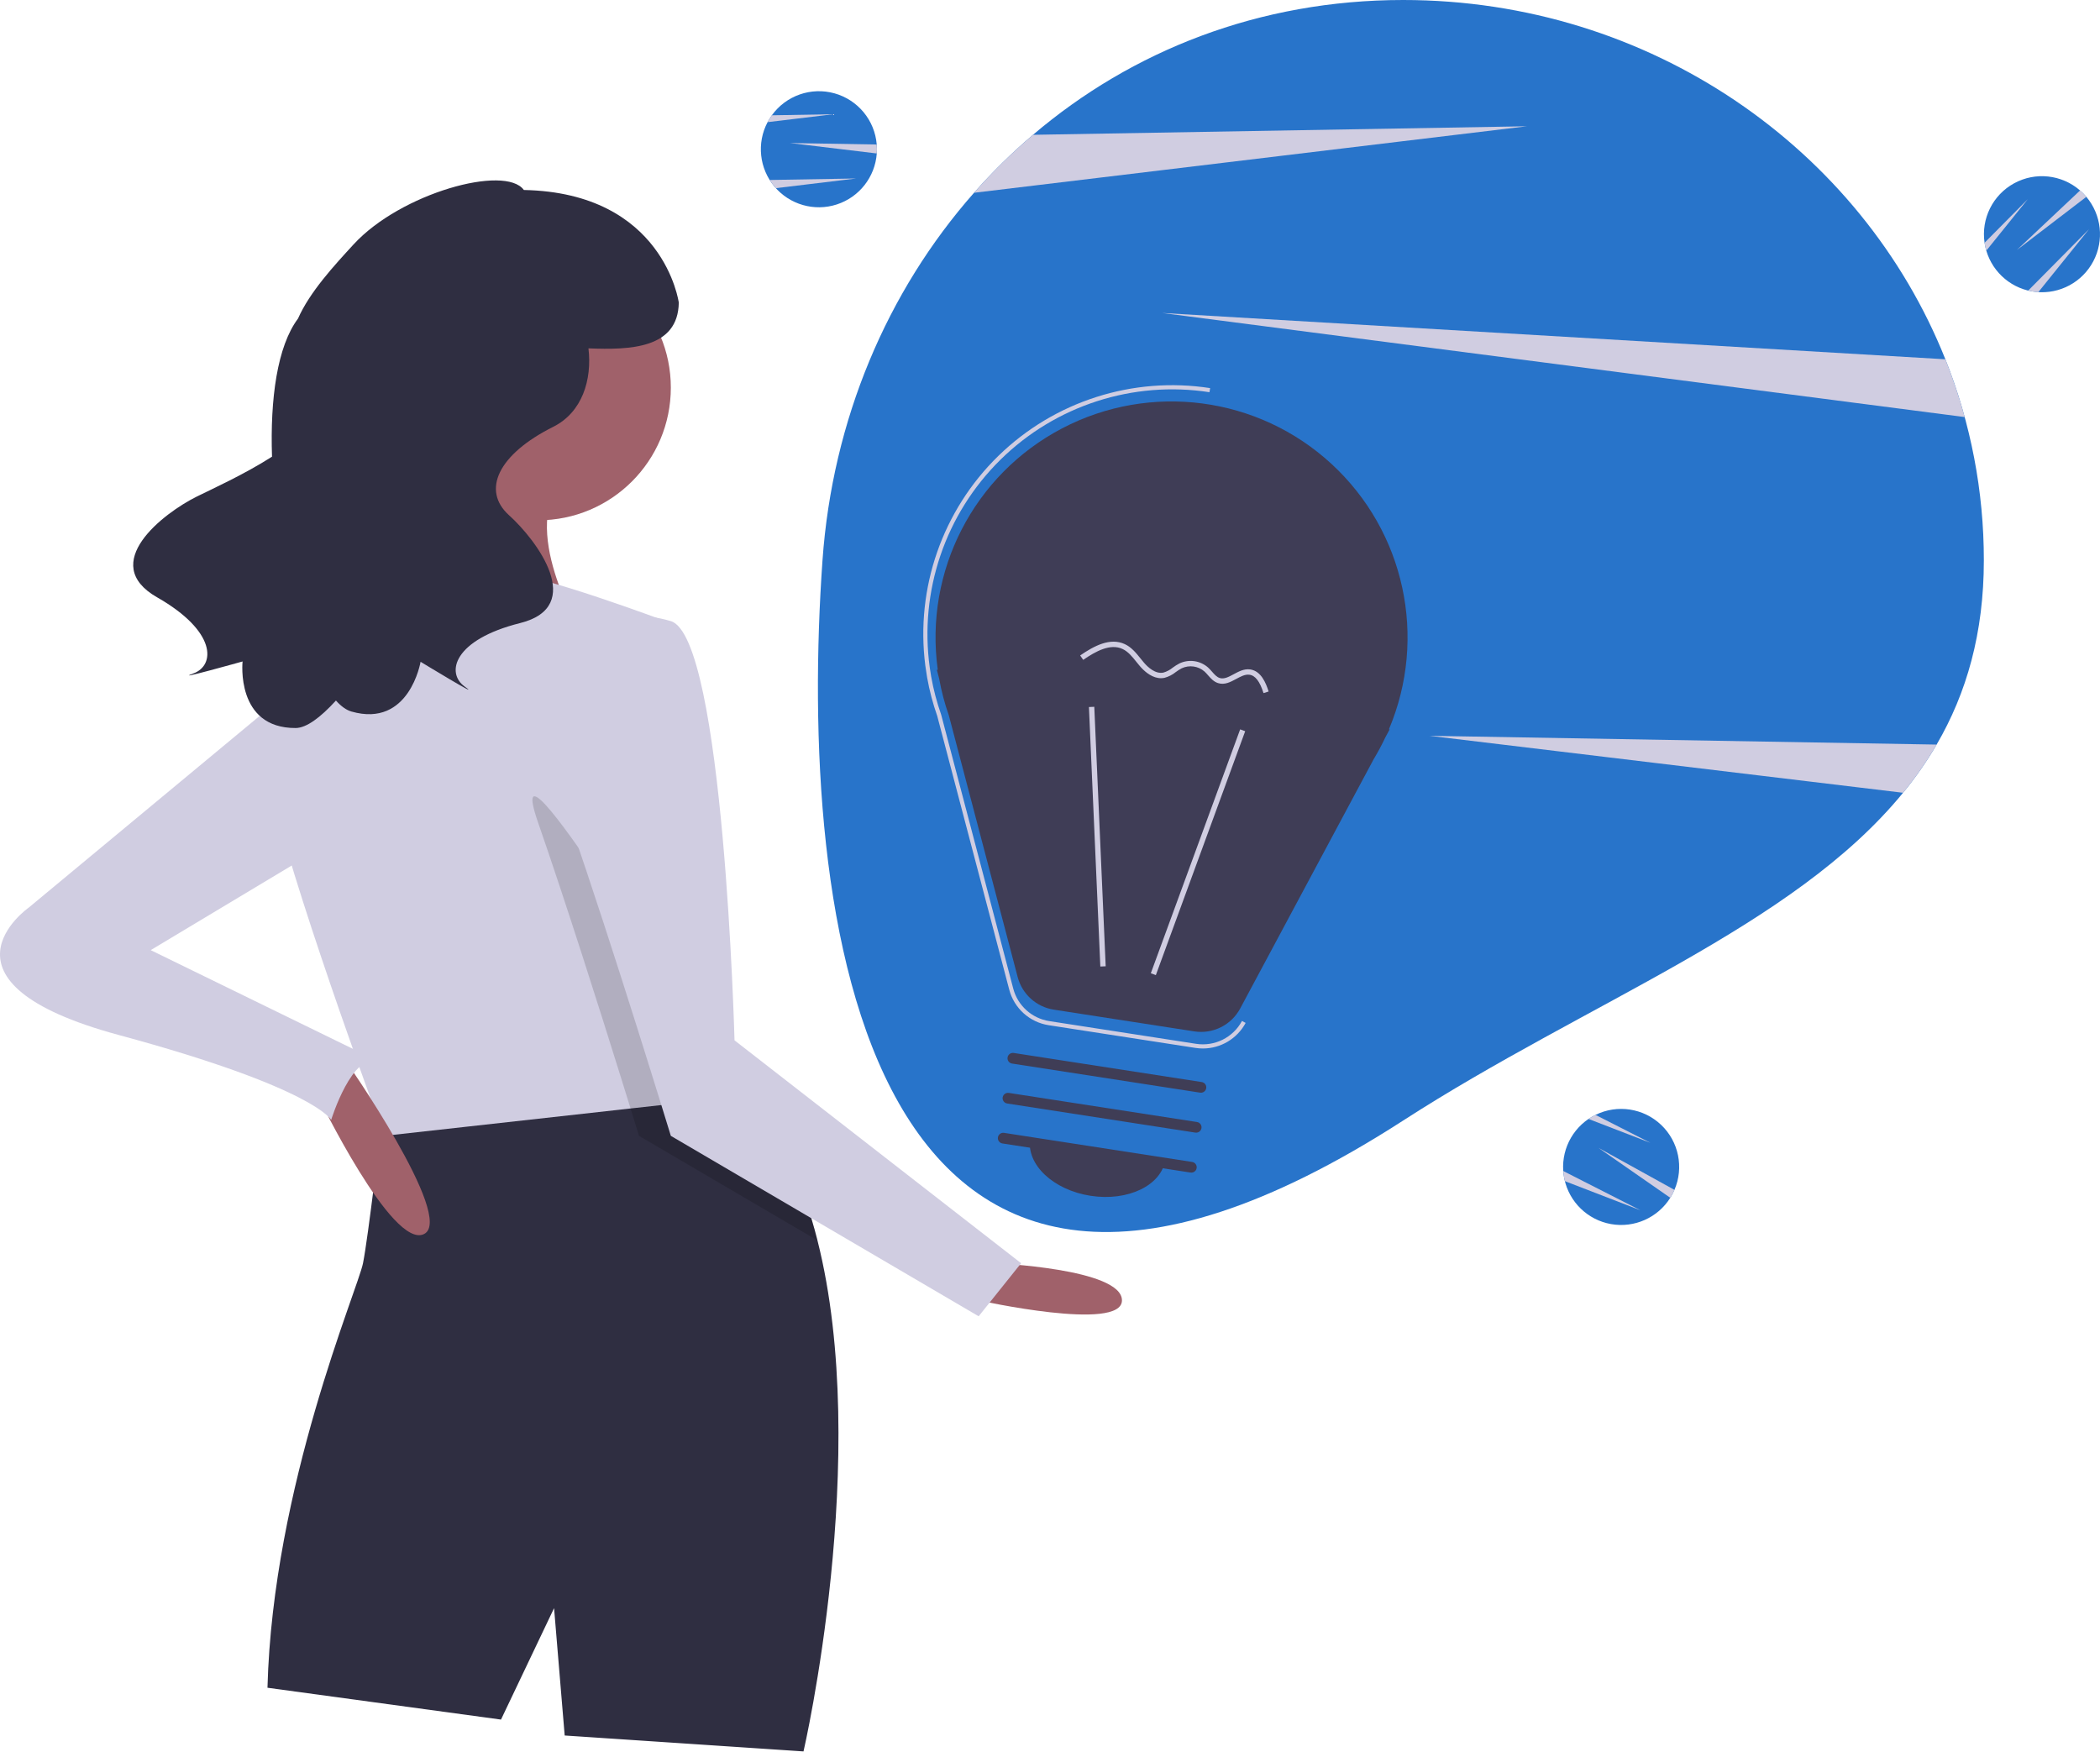
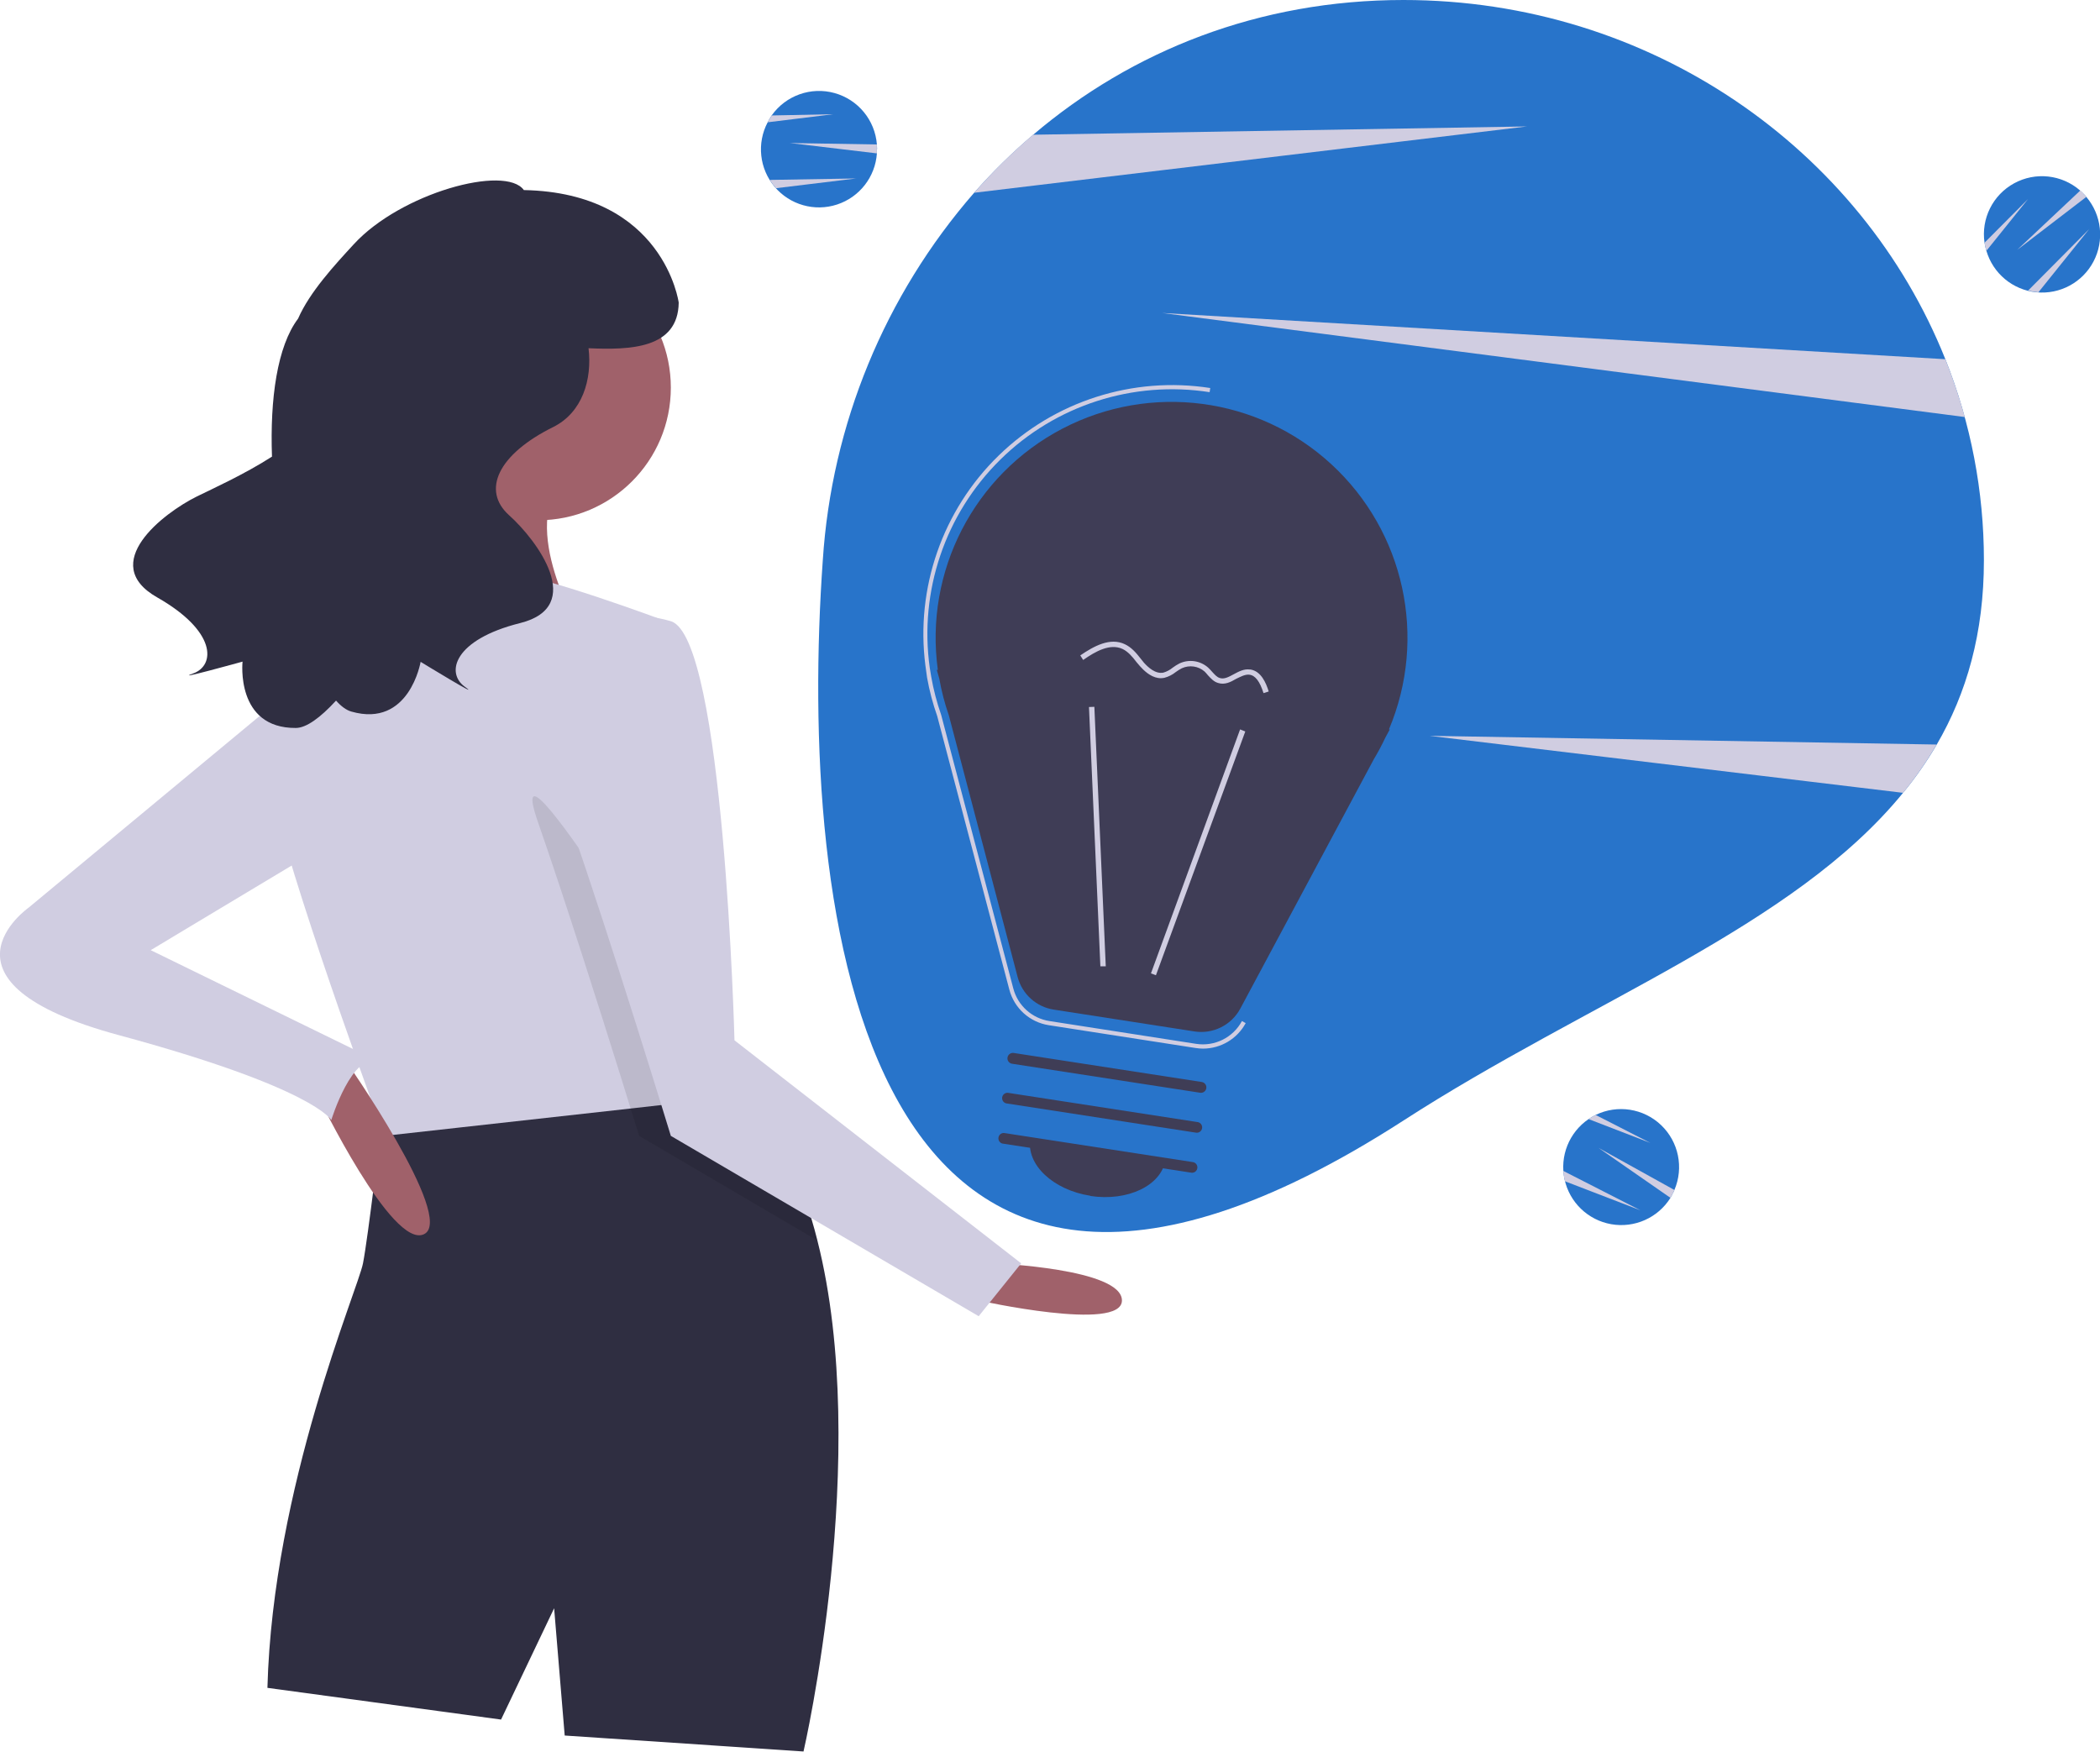
- <svg xmlns="http://www.w3.org/2000/svg" id="b6fe4ea4-91cd-4e88-acbb-2663d3326f54" data-name="Layer 1" width="1013.03" height="844.995" viewBox="0 0 1013.03 844.995">
-   <path d="M1050.484,297.813c0,35.17-8.33,64.12-22.78,88.92a177.678,177.678,0,0,1-16.19,23.25c-53.12,64.97-151.88,100.53-241.14,158.13-263.48,170.02-292.02-102.42-280.12-270.3,4.8-67.74,31.18-129.79,73.09-177.3a278.221,278.221,0,0,1,28.45-27.97c47.58-40.52,109.05-65.04,178.58-65.04,119.29,0,221.16,71.95,261.55,173.34a261.85,261.85,0,0,1,18.56,96.97Z" transform="translate(-93.48517 -27.50272)" fill="#2874ca" />
-   <path d="M830.054,88.423l-266.71,32.09a278.221,278.221,0,0,1,28.45-27.97Z" transform="translate(-93.48517 -27.50272)" fill="#d0cde1" />
-   <path d="M1027.704,386.733a177.678,177.678,0,0,1-16.19,23.25l-228.46-27.48Z" transform="translate(-93.48517 -27.50272)" fill="#d0cde1" />
-   <path d="M1041.244,228.723l-387.19-50.22,377.87,22.34A260.439,260.439,0,0,1,1041.244,228.723Z" transform="translate(-93.48517 -27.50272)" fill="#d0cde1" />
-   <path d="M516.519,99.505c0,.69-.02,1.37-.08,2.04a27.997,27.997,0,1,1-52.68-15.11,25.74,25.74,0,0,1,2.06-3.31,27.989,27.989,0,0,1,50.6,14.1C516.489,97.975,516.519,98.735,516.519,99.505Z" transform="translate(-93.48517 -27.50272)" fill="#2874ca" />
-   <path d="M516.519,99.505c0,.69-.02,1.37-.08,2.04l-41.92-5.04,41.9.72C516.489,97.975,516.519,98.735,516.519,99.505Z" transform="translate(-93.48517 -27.50272)" fill="#d0cde1" />
-   <path d="M506.519,113.615l-38.78,4.67a28.057,28.057,0,0,1-2.96-3.95Z" transform="translate(-93.48517 -27.50272)" fill="#d0cde1" />
-   <path d="M495.519,82.615l-31.76,3.82a25.74,25.74,0,0,1,2.06-3.31Z" transform="translate(-93.48517 -27.50272)" fill="#d0cde1" />
-   <path d="M900.251,603.631c-.323.609-.66,1.201-1.027,1.764a27.997,27.997,0,1,1-39.45-38.042,25.739,25.739,0,0,1,3.371-1.958,27.989,27.989,0,0,1,38.086,36.175C900.942,602.265,900.612,602.95,900.251,603.631Z" transform="translate(-93.48517 -27.50272)" fill="#2874ca" />
-   <path d="M900.251,603.631c-.323.609-.66,1.201-1.027,1.764L864.558,581.292l36.674,20.278C900.942,602.265,900.612,602.95,900.251,603.631Z" transform="translate(-93.48517 -27.50272)" fill="#d0cde1" />
-   <path d="M884.804,611.406l-36.444-14.054a28.057,28.057,0,0,1-.763-4.877Z" transform="translate(-93.48517 -27.50272)" fill="#d0cde1" />
-   <path d="M889.619,578.867l-29.845-11.514a25.739,25.739,0,0,1,3.371-1.958Z" transform="translate(-93.48517 -27.50272)" fill="#d0cde1" />
-   <path d="M1098.564,120.955c.482.494.942.995,1.367,1.516a27.997,27.997,0,1,1-48.264,25.964,25.739,25.739,0,0,1-.836-3.808,27.989,27.989,0,0,1,46.069-25.235C1097.474,119.881,1098.026,120.404,1098.564,120.955Z" transform="translate(-93.48517 -27.50272)" fill="#2874ca" />
-   <path d="M1098.564,120.955c.482.494.942.995,1.367,1.516l-33.53,25.66,30.499-28.739C1097.474,119.881,1098.026,120.404,1098.564,120.955Z" transform="translate(-93.48517 -27.50272)" fill="#d0cde1" />
-   <path d="M1101.256,138.039l-24.502,30.419a28.057,28.057,0,0,1-4.877-.761Z" transform="translate(-93.48517 -27.50272)" fill="#d0cde1" />
-   <path d="M1071.737,123.526l-20.07,24.91a25.739,25.739,0,0,1-.836-3.808Z" transform="translate(-93.48517 -27.50272)" fill="#d0cde1" />
-   <path d="M573.266,636.956s61.446,2.56,61.446,17.922-69.126,0-69.126,0Z" transform="translate(-93.48517 -27.50272)" fill="#a0616a" />
-   <path d="M481.097,872.497l-115.21-7.681L360.766,803.371l-25.602,53.765-112.65-15.361c2.56-97.289,43.524-192.017,46.084-204.819s8.679-65.696,8.679-65.696c11.188-23.733,69.817-25.961,115.774-23.81,19.048.871,35.946,2.509,46.366,3.687,6.887.768,10.958,1.331,10.958,1.331,18.357,18.92,30.185,44.702,37.456,73.504C514.047,729.739,481.097,872.497,481.097,872.497Z" transform="translate(-93.48517 -27.50272)" fill="#2f2e41" />
-   <circle cx="259.6" cy="187.015" r="64.006" fill="#a0616a" />
-   <path d="M309.562,229.879S291.64,309.246,263.477,332.288s110.09,0,110.09,0-30.723-51.205-7.681-74.247S309.562,229.879,309.562,229.879Z" transform="translate(-93.48517 -27.50272)" fill="#a0616a" />
-   <path d="M440.133,557.589,397.659,562.299,278.839,575.51s-.563-1.511-1.562-4.25c-8.628-23.529-50.18-138.022-54.763-172.406-5.12-38.403,48.644-84.488,48.644-84.488s51.205-10.241,66.566-10.241,76.807,23.042,76.807,23.042l22.914,206.124,1.971,17.845Z" transform="translate(-93.48517 -27.50272)" fill="#d0cde1" />
-   <path d="M487.831,625.972,401.73,575.51s-1.511-4.916-4.071-13.211c-1.28-4.148-2.841-9.166-4.608-14.849-9.934-31.901-26.601-84.539-39.965-122.993-20.482-58.885,79.367,104.97,79.367,104.97l4.992,3.866,1.971,17.845c6.887.768,10.958,1.331,10.958,1.331C468.731,571.388,480.56,597.17,487.831,625.972Z" transform="translate(-93.48517 -27.50272)" opacity="0.15" />
-   <path d="M373.567,332.288s-25.602,33.283-5.12,92.168,48.644,151.054,48.644,151.054l148.493,87.048,20.482-25.602L447.814,529.426s-5.12-194.578-30.723-202.258S373.567,332.288,373.567,332.288Z" transform="translate(-93.48517 -27.50272)" fill="#d0cde1" />
-   <path d="M246.836,556.309s35.843,74.247,51.205,66.566S259.637,538.387,259.637,538.387Z" transform="translate(-93.48517 -27.50272)" fill="#a0616a" />
-   <path d="M242.996,352.77,107.303,465.42s-51.205,35.843,43.524,61.446S253.237,567.83,253.237,567.83s10.241-33.283,23.042-28.163l-110.09-53.765,89.608-53.765Z" transform="translate(-93.48517 -27.50272)" fill="#d0cde1" />
-   <path d="M188.459,267.052c7.122-3.527,22.848-10.645,36.243-19.22-.939-27.898,2.496-53.223,12.552-66.647,5.645-12.817,17.498-25.648,26.781-35.753,22.798-24.815,73.21-38.667,82.151-26.268,67.625,1.335,74.745,54.343,74.745,54.343-.352,22.172-23.396,22.873-43.582,22.066,1.808,15.136-3.01,30.864-16.96,37.839-26.676,13.338-34.679,30.677-21.341,42.682s37.346,44.015,5.335,52.018-36.013,24.009-26.676,30.678S296.368,346.784,296.368,346.784s-5.335,32.011-33.345,24.008c-2.51-.717-5.019-2.555-7.485-5.303-7.565,8.312-14.313,13.227-19.4,13.254-29.13.154-25.637-32.11-25.637-32.11s-34.576,9.71-23.787,5.806,11.251-20.396-17.417-36.734S172.379,275.015,188.459,267.052Z" transform="translate(-93.48517 -27.50272)" fill="#2f2e41" />
-   <path d="M545.869,350.684l-.464-.061,1.133,4.306a113.176,113.176,0,0,0,4.65,17.677L584.414,498.913a21.408,21.408,0,0,0,17.431,15.71l67.76,10.483a21.408,21.408,0,0,0,22.146-11.052l64.394-120.276a113.003,113.003,0,0,0,5.508-10.288l2.186-4.084-.341-.045a113.847,113.847,0,1,0-217.629-28.678Z" transform="translate(-93.48517 -27.50272)" fill="#3f3d56" />
-   <path d="M673.763,533.358a23.298,23.298,0,0,1-3.564-.274l-70.828-10.958a23.371,23.371,0,0,1-19.034-17.155L545.606,372.945a119.056,119.056,0,0,1-4.878-18.556l-.878-5.776A120.026,120.026,0,0,1,677.242,214.75l-.307,1.977a118.069,118.069,0,0,0-134.931,132.913l.675,4.32a118.281,118.281,0,0,0,4.837,18.4l34.754,132.103a21.37,21.37,0,0,0,17.405,15.688l70.828,10.958a21.407,21.407,0,0,0,22.114-11.036l1.764.943A23.421,23.421,0,0,1,673.763,533.358Z" transform="translate(-93.48517 -27.50272)" fill="#d0cde1" />
-   <rect x="608.739" y="437.38" width="125.314" height="2.587" transform="translate(-64.90222 890.7514) rotate(-69.88499)" fill="#d0cde1" />
-   <rect x="621.528" y="368.501" width="2.587" height="125.314" transform="translate(-111.8108 0.25189) rotate(-2.51583)" fill="#d0cde1" />
-   <path d="M667.775,593.213l-90.757-14.04a2.587,2.587,0,0,1,.791-5.113l90.757,14.04a2.587,2.587,0,1,1-.791,5.113Z" transform="translate(-93.48517 -27.50272)" fill="#3f3d56" />
-   <path d="M670.102,573.941l-90.757-14.04a2.587,2.587,0,1,1,.791-5.113l90.757,14.04a2.587,2.587,0,1,1-.791,5.113Z" transform="translate(-93.48517 -27.50272)" fill="#3f3d56" />
-   <path d="M672.429,554.668,581.672,540.627a2.587,2.587,0,0,1,.791-5.113l90.757,14.04a2.587,2.587,0,0,1-.791,5.113Z" transform="translate(-93.48517 -27.50272)" fill="#3f3d56" />
-   <path d="M619.575,604.429c18.002,2.785,34.148-4.99,36.063-17.367l-65.192-10.085C588.532,589.353,601.573,601.644,619.575,604.429Z" transform="translate(-93.48517 -27.50272)" fill="#3f3d56" />
-   <path d="M652.199,354.602c-3.872-.598-7.076-3.659-8.833-5.711-.576-.673-1.137-1.37-1.699-2.07-2.046-2.546-3.977-4.951-6.666-6.205-5.937-2.77-12.932,1.099-18.989,5.25l-1.463-2.133c6.659-4.565,14.424-8.782,21.546-5.461,3.235,1.509,5.449,4.265,7.589,6.929.545.679,1.089,1.355,1.647,2.008,1.826,2.133,5.469,5.589,9.372,4.792a12.598,12.598,0,0,0,4.495-2.38,24.077,24.077,0,0,1,3.181-2.007,12.669,12.669,0,0,1,13.907,1.965,25.024,25.024,0,0,1,1.887,1.996c1.164,1.327,2.262,2.579,3.692,3.034,2.114.676,4.349-.533,6.717-1.809,2.442-1.318,4.966-2.681,7.83-2.345.093.011.187.024.279.038,5.096.788,7.445,6.424,8.774,10.629l-2.467.779c-1.806-5.717-4.006-8.56-6.889-8.877-2.051-.241-4.114.872-6.298,2.051-2.738,1.478-5.571,3.007-8.731,1.998-2.115-.673-3.507-2.259-4.852-3.792a22.797,22.797,0,0,0-1.688-1.793,10.165,10.165,0,0,0-11.012-1.557,21.837,21.837,0,0,0-2.836,1.801,14.697,14.697,0,0,1-5.47,2.802A8.504,8.504,0,0,1,652.199,354.602Z" transform="translate(-93.48517 -27.50272)" fill="#d0cde1" />
+ <svg xmlns="http://www.w3.org/2000/svg" data-name="Layer 1" width="1013" height="845">
+   <path d="M957 270.3c0 35.2-8.3 64.1-22.8 89a177.7 177.7 0 01-16.2 23.2C865 447.5 766.1 483 677 540.6c-263.5 170-292-102.4-280.1-270.3a299.5 299.5 0 0173-177.3 278.2 278.2 0 0128.5-28C546 24.5 607.3 0 677 0 796.2 0 898 72 938.4 173.3a261.8 261.8 0 0118.6 97z" fill="#2874ca" />
+   <path d="M736.6 61L469.9 93a278.2 278.2 0 0128.4-28zM934.2 359.2a177.7 177.7 0 01-16.2 23.3L689.6 355zM947.8 201.2L560.6 151l377.8 22.3a260.4 260.4 0 019.4 28z" fill="#d0cde1" />
+   <path d="M423 72v2a28 28 0 11-52.7-15 25.7 25.7 0 012-3.4A28 28 0 01423 69.7l.1 2.3z" fill="#2874ca" />
+   <path d="M423 72v2l-42-5 42 .7V72zM413 86.1l-38.7 4.7a28 28 0 01-3-4zM402 55.1L370.3 59a25.7 25.7 0 012-3.3z" fill="#d0cde1" />
+   <path d="M806.8 576.1l-1 1.8a28 28 0 11-39.5-38 25.7 25.7 0 013.4-2 28 28 0 0138 36.2c-.2.7-.6 1.3-1 2z" fill="#2874ca" />
+   <path d="M806.8 576.1l-1 1.8-34.7-24.1 36.6 20.3c-.2.7-.6 1.3-1 2zM791.3 583.9l-36.4-14a28 28 0 01-.8-5zM796.1 551.4l-29.8-11.5a25.7 25.7 0 013.4-2z" fill="#d0cde1" />
+   <path d="M1005 93.5c.6.4 1 1 1.4 1.5a28 28 0 11-48.2 26 25.7 25.7 0 01-.9-3.9 28 28 0 0146.1-25.2l1.7 1.6z" fill="#2874ca" />
+   <path d="M1005 93.5c.6.4 1 1 1.4 1.5L973 120.6l30.5-28.7 1.7 1.6zM1007.8 110.5L983.3 141a28 28 0 01-5-.8zM978.3 96l-20.1 25a25.7 25.7 0 01-.9-3.9z" fill="#d0cde1" />
+   <path d="M479.8 609.5s61.4 2.5 61.4 17.9-69.1 0-69.1 0z" fill="#a0616a" />
+   <path d="M387.6 845l-115.2-7.7-5.1-61.4-25.6 53.7L129 814.3c2.6-97.3 43.6-192 46.1-204.8s8.7-65.7 8.7-65.7c11.2-23.8 69.8-26 115.8-23.9a714.6 714.6 0 0157.3 5c18.3 19 30.2 44.8 37.4 73.6 26.3 103.7-6.7 246.5-6.7 246.5z" fill="#2f2e41" />
+   <circle cx="259.6" cy="187" r="64" fill="#a0616a" />
+   <path d="M216 202.4s-17.8 79.3-46 102.4 110 0 110 0-30.6-51.2-7.6-74.3-56.3-28.1-56.3-28.1z" fill="#a0616a" />
+   <path d="M346.6 530l-42.4 4.8L185.4 548l-1.6-4.2c-8.6-23.6-50.2-138-54.8-172.4-5-38.5 48.7-84.5 48.7-84.5s51.2-10.3 66.5-10.3 76.8 23 76.8 23l23 206.2 2 17.8z" fill="#d0cde1" />
+   <path d="M394.3 598.5l-86-50.5-4.1-13.2-4.6-14.9c-10-31.9-26.6-84.5-40-123-20.5-58.8 79.4 105 79.4 105l5 3.9 2 17.8 10.9 1.4c18.3 18.9 30.2 44.7 37.4 73.5z" opacity=".1" />
+   <path d="M280 304.8s-25.5 33.3-5 92.2 48.6 151 48.6 151l148.5 87 20.5-25.5-138.3-107.6s-5-194.6-30.7-202.2-43.5 5-43.5 5z" fill="#d0cde1" />
+   <path d="M153.4 528.8s35.8 74.3 51.2 66.6-38.4-84.5-38.4-84.5z" fill="#a0616a" />
+   <path d="M149.5 325.3L13.8 437.9s-51.2 35.9 43.5 61.5 102.5 41 102.5 41 10.2-33.4 23-28.2L72.7 458.4l89.6-53.8z" fill="#d0cde1" />
+   <path d="M95 239.5c7.1-3.5 22.8-10.6 36.2-19.2-1-27.9 2.5-53.2 12.6-66.6 5.6-12.8 17.5-25.7 26.8-35.8 22.7-24.8 73.2-38.6 82.1-26.2 67.6 1.3 74.7 54.3 74.7 54.3-.3 22.2-23.3 22.9-43.5 22 1.8 15.2-3 31-17 38-26.7 13.2-34.7 30.6-21.3 42.6s37.3 44 5.3 52-36 24-26.7 30.7-21.3-12-21.3-12-5.4 32-33.4 24c-2.5-.7-5-2.6-7.4-5.3-7.6 8.3-14.4 13.2-19.4 13.2-29.2.2-25.7-32-25.7-32s-34.6 9.6-23.8 5.7 11.3-20.4-17.4-36.7 3-40.7 19.2-48.7z" fill="#2f2e41" />
+   <path d="M452.4 323.2h-.5l1.2 4.2a113.2 113.2 0 004.6 17.7l33.2 126.3a21.4 21.4 0 0017.5 15.7l67.7 10.5a21.4 21.4 0 0022.2-11l64.4-120.3a113 113 0 005.5-10.3l2.2-4.1h-.4a113.8 113.8 0 10-217.6-28.7z" fill="#3f3d56" />
+   <path d="M580.3 505.9a23.3 23.3 0 01-3.6-.3l-70.8-11a23.4 23.4 0 01-19-17.1l-34.8-132a119 119 0 01-4.9-18.6l-.8-5.8a120 120 0 01137.4-133.9l-.3 2a118 118 0 00-135 133l.7 4.3a118.3 118.3 0 004.8 18.4l34.8 132a21.4 21.4 0 0017.4 15.7l70.8 11a21.4 21.4 0 0022.1-11l1.8 1a23.4 23.4 0 01-20.6 12.3z" fill="#d0cde1" />
+   <path fill="#d0cde1" d="M555.2 469.6l43-117.7 2.5 1-43.1 117.6zM525.3 341.1l2.6-.1 5.5 125.2h-2.6z" />
+   <path d="M574.3 565.7l-90.8-14a2.6 2.6 0 01.8-5.1l90.8 14a2.6 2.6 0 11-.8 5.1zM576.6 546.4l-90.7-14a2.6 2.6 0 11.8-5.1l90.7 14a2.6 2.6 0 11-.8 5.1zM579 527.2l-90.8-14a2.6 2.6 0 01.8-5.2l90.7 14a2.6 2.6 0 01-.8 5.2z" fill="#3f3d56" />
+   <path d="M526 577c18 2.7 34.2-5 36.2-17.4L497 549.5c-2 12.4 11 24.6 29 27.4z" fill="#3f3d56" />
+   <path d="M558.7 327.1c-3.9-.6-7-3.7-8.8-5.7l-1.7-2c-2-2.6-4-5-6.7-6.3-6-2.8-13 1.1-19 5.3l-1.4-2.2c6.6-4.5 14.4-8.8 21.5-5.4 3.2 1.5 5.5 4.2 7.6 6.9l1.6 2c1.9 2.1 5.5 5.6 9.4 4.8a12.6 12.6 0 004.5-2.4 24 24 0 013.2-2 12.7 12.7 0 0113.9 2 25 25 0 011.9 2c1.2 1.3 2.3 2.6 3.7 3 2.1.7 4.3-.5 6.7-1.8 2.4-1.3 5-2.7 7.8-2.3h.3c5.1.8 7.5 6.4 8.8 10.6l-2.5.8c-1.8-5.7-4-8.6-6.9-8.9-2-.2-4 .9-6.3 2-2.7 1.6-5.5 3-8.7 2-2.1-.6-3.5-2.2-4.9-3.7a22.8 22.8 0 00-1.6-1.8 10.2 10.2 0 00-11-1.6 21.8 21.8 0 00-2.9 1.8 14.7 14.7 0 01-5.5 2.8 8.5 8.5 0 01-3 .1z" fill="#d0cde1" />
</svg>
